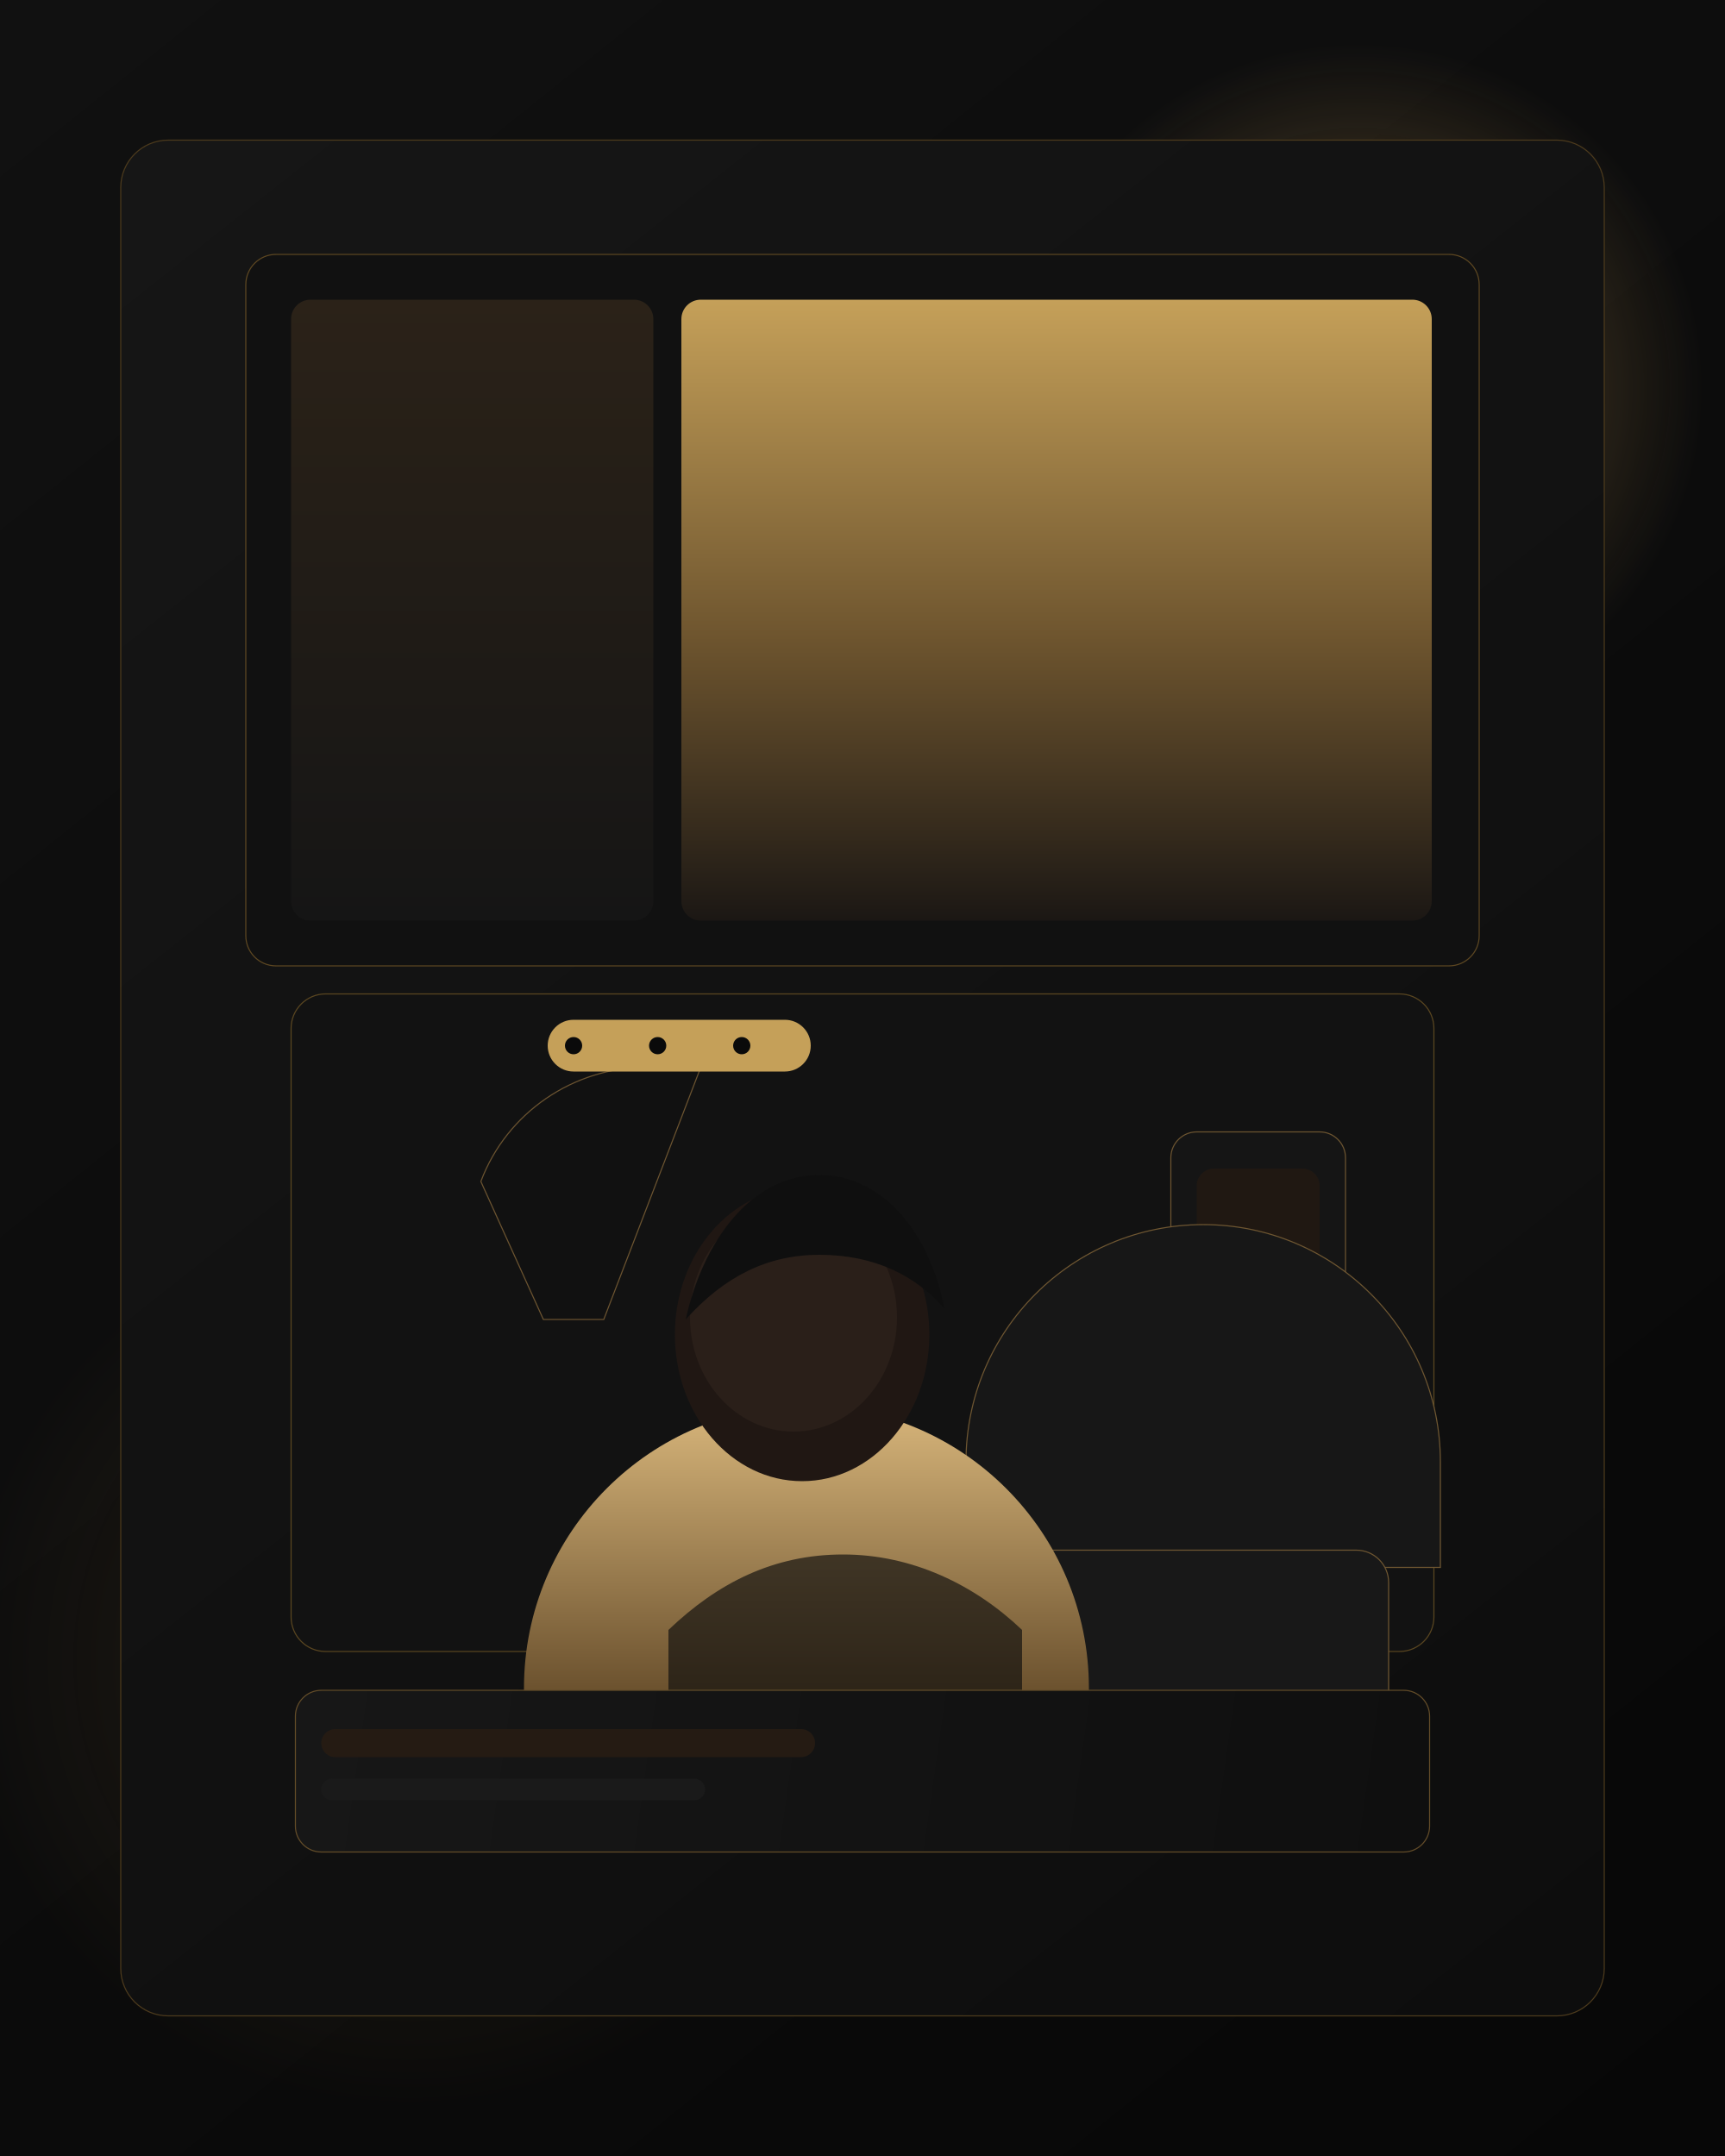
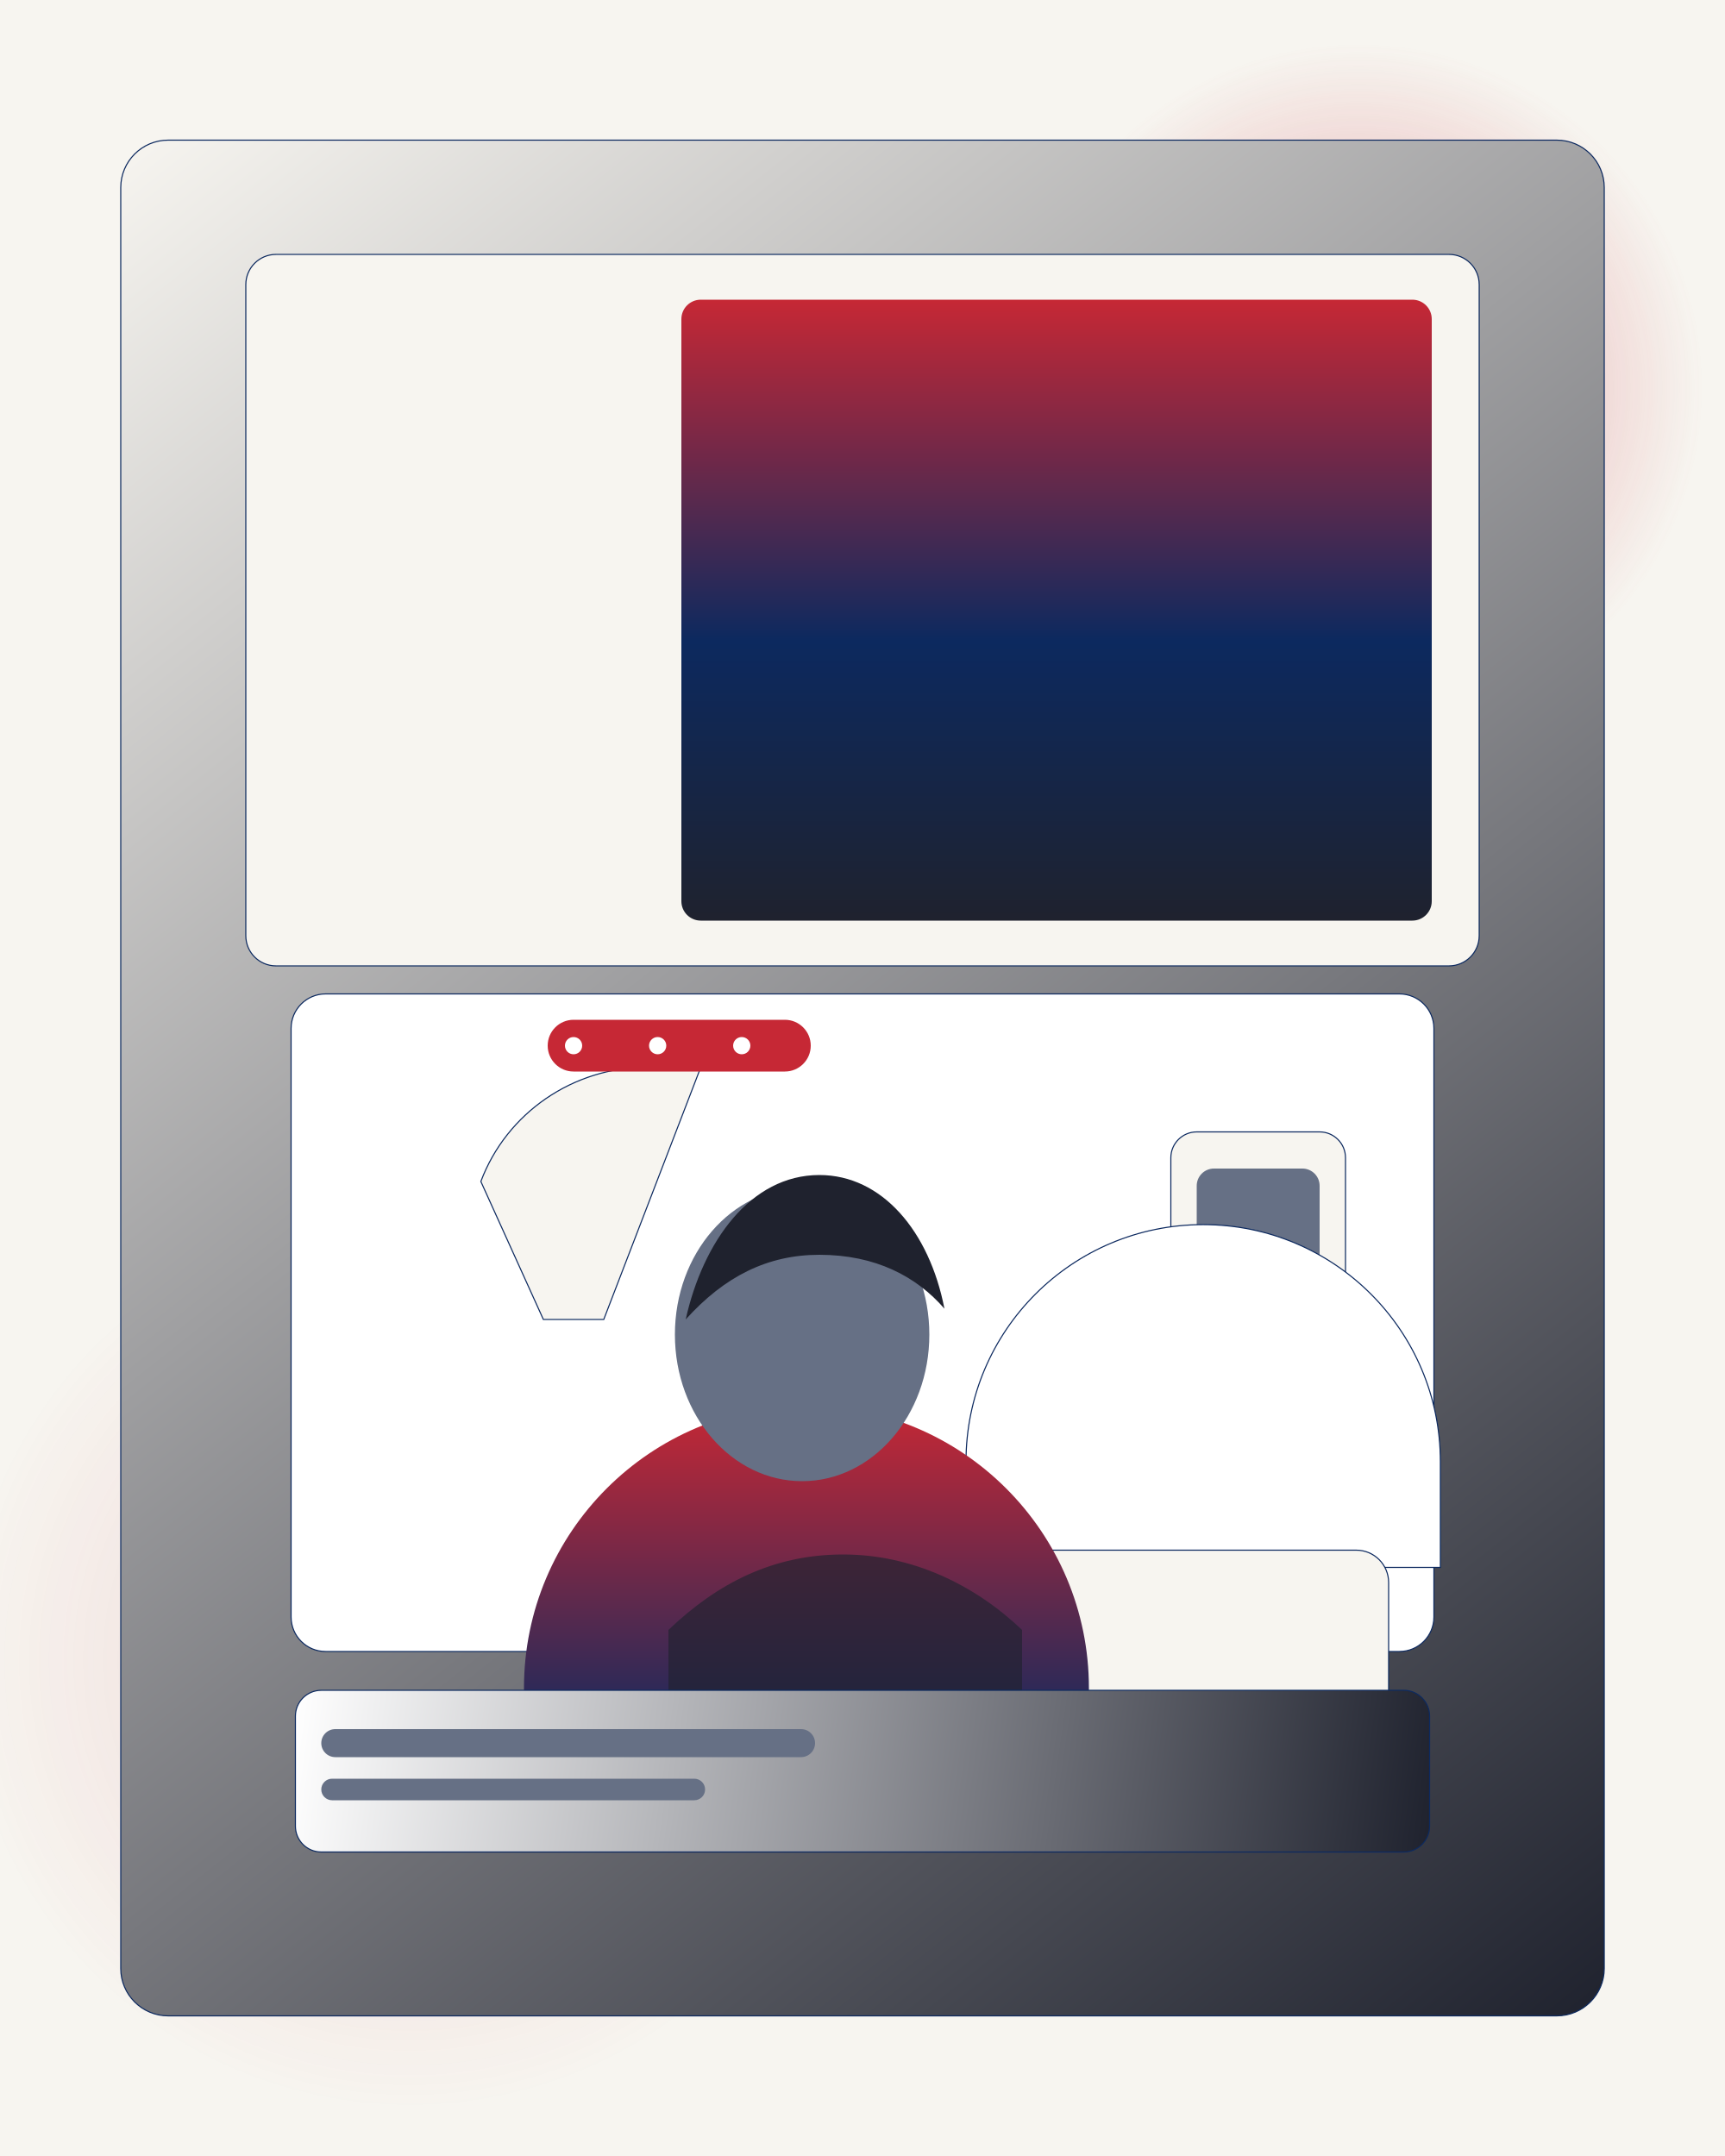
<svg xmlns="http://www.w3.org/2000/svg" width="1600" height="2000" viewBox="0 0 1600 2000" fill="none">
-   <rect width="1600" height="2000" fill="#0A0A0A" />
+   <rect width="1600" height="2000" fill="#FFFFFF" />
  <rect width="1600" height="2000" fill="url(#bg)" />
  <circle cx="1260" cy="360" r="320" fill="url(#glowOne)" opacity="0.8" />
  <circle cx="380" cy="1540" r="420" fill="url(#glowTwo)" opacity="0.45" />
-   <rect x="112" y="130" width="1376" height="1740" rx="44" fill="url(#frame)" stroke="#4C3A1C" />
-   <rect x="228" y="236" width="1144" height="660" rx="28" fill="#111111" stroke="#5D4721" />
+   <rect x="112" y="130" width="1376" height="1740" rx="44" fill="url(#frame)" stroke="#0C295F" />
+   <rect x="228" y="236" width="1144" height="660" rx="28" fill="#F7F5F0" stroke="#0C295F" />
  <rect x="270" y="278" width="336" height="576" rx="18" fill="url(#windowSoft)" />
  <rect x="632" y="278" width="696" height="576" rx="18" fill="url(#windowStrong)" />
-   <rect x="270" y="922" width="1060" height="610" rx="32" fill="#121212" stroke="#5A4620" />
-   <rect x="1086" y="1050" width="162" height="390" rx="24" fill="#151515" stroke="#6C5430" />
-   <rect x="1110" y="1084" width="114" height="238" rx="16" fill="#201812" />
-   <rect x="1132" y="1328" width="70" height="80" rx="18" fill="#D0A45E" />
-   <path d="M896 1356C896 1234.49 994.493 1136 1116 1136V1136C1237.51 1136 1336 1234.49 1336 1356V1454H896V1356Z" fill="#171717" stroke="#6E5631" />
-   <rect x="944" y="1438" width="344" height="188" rx="30" fill="#181818" stroke="#6E5631" />
+   <rect x="270" y="922" width="1060" height="610" rx="32" fill="#FFFFFF" stroke="#0C295F" />
+   <rect x="1086" y="1050" width="162" height="390" rx="24" fill="#F7F5F0" stroke="#0C295F" />
+   <rect x="1110" y="1084" width="114" height="238" rx="16" fill="#667085" />
+   <rect x="1132" y="1328" width="70" height="80" rx="18" fill="#C62835" />
+   <path d="M896 1356C896 1234.49 994.493 1136 1116 1136V1136C1237.51 1136 1336 1234.49 1336 1356V1454H896V1356Z" fill="#FFFFFF" stroke="#0C295F" />
+   <rect x="944" y="1438" width="344" height="188" rx="30" fill="#F7F5F0" stroke="#0C295F" />
  <path d="M486 1566C486 1421.3 603.303 1304 748 1304V1304C892.697 1304 1010 1421.3 1010 1566V1628H486V1566Z" fill="url(#cape)" />
-   <ellipse cx="744" cy="1238" rx="118" ry="136" fill="#201713" />
-   <ellipse cx="736" cy="1222" rx="96" ry="106" fill="#2A1F19" />
-   <path d="M636 1224C652 1152 696 1090 760 1090C818 1090 862 1142 876 1214C850 1184 812 1164 760 1164C712 1164 672 1184 636 1224Z" fill="#0F0F0F" />
-   <path d="M620 1512C666 1468 718 1442 782 1442C846 1442 904 1470 948 1512V1628H620V1512Z" fill="#0D0D0D" opacity="0.65" />
-   <path d="M446 1096C470 1032 532 990 600 990H650L560 1224H504L446 1096Z" fill="#111111" stroke="#6C5430" />
-   <rect x="508" y="946" width="244" height="48" rx="24" fill="#C5A059" />
-   <circle cx="532" cy="970" r="8" fill="#0A0A0A" />
-   <circle cx="610" cy="970" r="8" fill="#0A0A0A" />
-   <circle cx="688" cy="970" r="8" fill="#0A0A0A" />
-   <rect x="274" y="1568" width="1052" height="150" rx="24" fill="url(#table)" stroke="#634C28" />
-   <rect x="298" y="1604" width="458" height="26" rx="13" fill="#251B13" />
-   <rect x="298" y="1650" width="356" height="20" rx="10" fill="#1A1A1A" />
+   <ellipse cx="744" cy="1238" rx="118" ry="136" fill="#667085" />
+   <ellipse cx="736" cy="1222" rx="96" ry="106" fill="#667085" />
+   <path d="M636 1224C652 1152 696 1090 760 1090C818 1090 862 1142 876 1214C850 1184 812 1164 760 1164C712 1164 672 1184 636 1224Z" fill="#1F222E" />
+   <path d="M620 1512C666 1468 718 1442 782 1442C846 1442 904 1470 948 1512V1628H620V1512Z" fill="#1F222E" opacity="0.65" />
+   <path d="M446 1096C470 1032 532 990 600 990H650L560 1224H504L446 1096Z" fill="#F7F5F0" stroke="#0C295F" />
+   <rect x="508" y="946" width="244" height="48" rx="24" fill="#C62835" />
+   <circle cx="532" cy="970" r="8" fill="#FFFFFF" />
+   <circle cx="610" cy="970" r="8" fill="#FFFFFF" />
+   <circle cx="688" cy="970" r="8" fill="#FFFFFF" />
+   <rect x="274" y="1568" width="1052" height="150" rx="24" fill="url(#table)" stroke="#0C295F" />
+   <rect x="298" y="1604" width="458" height="26" rx="13" fill="#667085" />
+   <rect x="298" y="1650" width="356" height="20" rx="10" fill="#667085" />
  <defs>
    <linearGradient id="bg" x1="0" y1="0" x2="1600" y2="2000" gradientUnits="userSpaceOnUse">
-       <stop stop-color="#111111" />
-       <stop offset="1" stop-color="#070707" />
+       <stop stop-color="#F7F5F0" />
+       <stop offset="1" stop-color="#F7F5F0" />
    </linearGradient>
    <radialGradient id="glowOne" cx="0" cy="0" r="1" gradientUnits="userSpaceOnUse" gradientTransform="translate(1260 360) rotate(90) scale(320)">
-       <stop stop-color="#D1A45A" stop-opacity="0.55" />
-       <stop offset="1" stop-color="#D1A45A" stop-opacity="0" />
+       <stop stop-color="#C62835" stop-opacity="0.55" />
+       <stop offset="1" stop-color="#C62835" stop-opacity="0" />
    </radialGradient>
    <radialGradient id="glowTwo" cx="0" cy="0" r="1" gradientUnits="userSpaceOnUse" gradientTransform="translate(380 1540) rotate(90) scale(420)">
-       <stop stop-color="#AE8443" stop-opacity="0.36" />
-       <stop offset="1" stop-color="#AE8443" stop-opacity="0" />
+       <stop stop-color="#C62835" stop-opacity="0.36" />
+       <stop offset="1" stop-color="#C62835" stop-opacity="0" />
    </radialGradient>
    <linearGradient id="frame" x1="112" y1="130" x2="1488" y2="1870" gradientUnits="userSpaceOnUse">
-       <stop stop-color="#161616" />
-       <stop offset="1" stop-color="#0D0D0D" />
+       <stop stop-color="#F7F5F0" />
+       <stop offset="1" stop-color="#1F222E" />
    </linearGradient>
    <linearGradient id="windowSoft" x1="438" y1="278" x2="438" y2="854" gradientUnits="userSpaceOnUse">
-       <stop stop-color="#2B2218" />
-       <stop offset="1" stop-color="#151515" />
+       <stop stop-color="#F7F5F0" />
+       <stop offset="1" stop-color="#F7F5F0" />
    </linearGradient>
    <linearGradient id="windowStrong" x1="980" y1="278" x2="980" y2="854" gradientUnits="userSpaceOnUse">
-       <stop stop-color="#C5A059" />
-       <stop offset="0.55" stop-color="#6D542E" />
-       <stop offset="1" stop-color="#1B1714" />
+       <stop stop-color="#C62835" />
+       <stop offset="0.55" stop-color="#0C295F" />
+       <stop offset="1" stop-color="#1F222E" />
    </linearGradient>
    <linearGradient id="cape" x1="748" y1="1304" x2="748" y2="1628" gradientUnits="userSpaceOnUse">
-       <stop stop-color="#D8B67B" />
-       <stop offset="1" stop-color="#533B1D" />
+       <stop stop-color="#C62835" />
+       <stop offset="1" stop-color="#0C295F" />
    </linearGradient>
    <linearGradient id="table" x1="274" y1="1568" x2="1326" y2="1718" gradientUnits="userSpaceOnUse">
-       <stop stop-color="#171717" />
-       <stop offset="1" stop-color="#0F0F0F" />
+       <stop stop-color="#FFFFFF" />
+       <stop offset="1" stop-color="#1F222E" />
    </linearGradient>
  </defs>
</svg>
